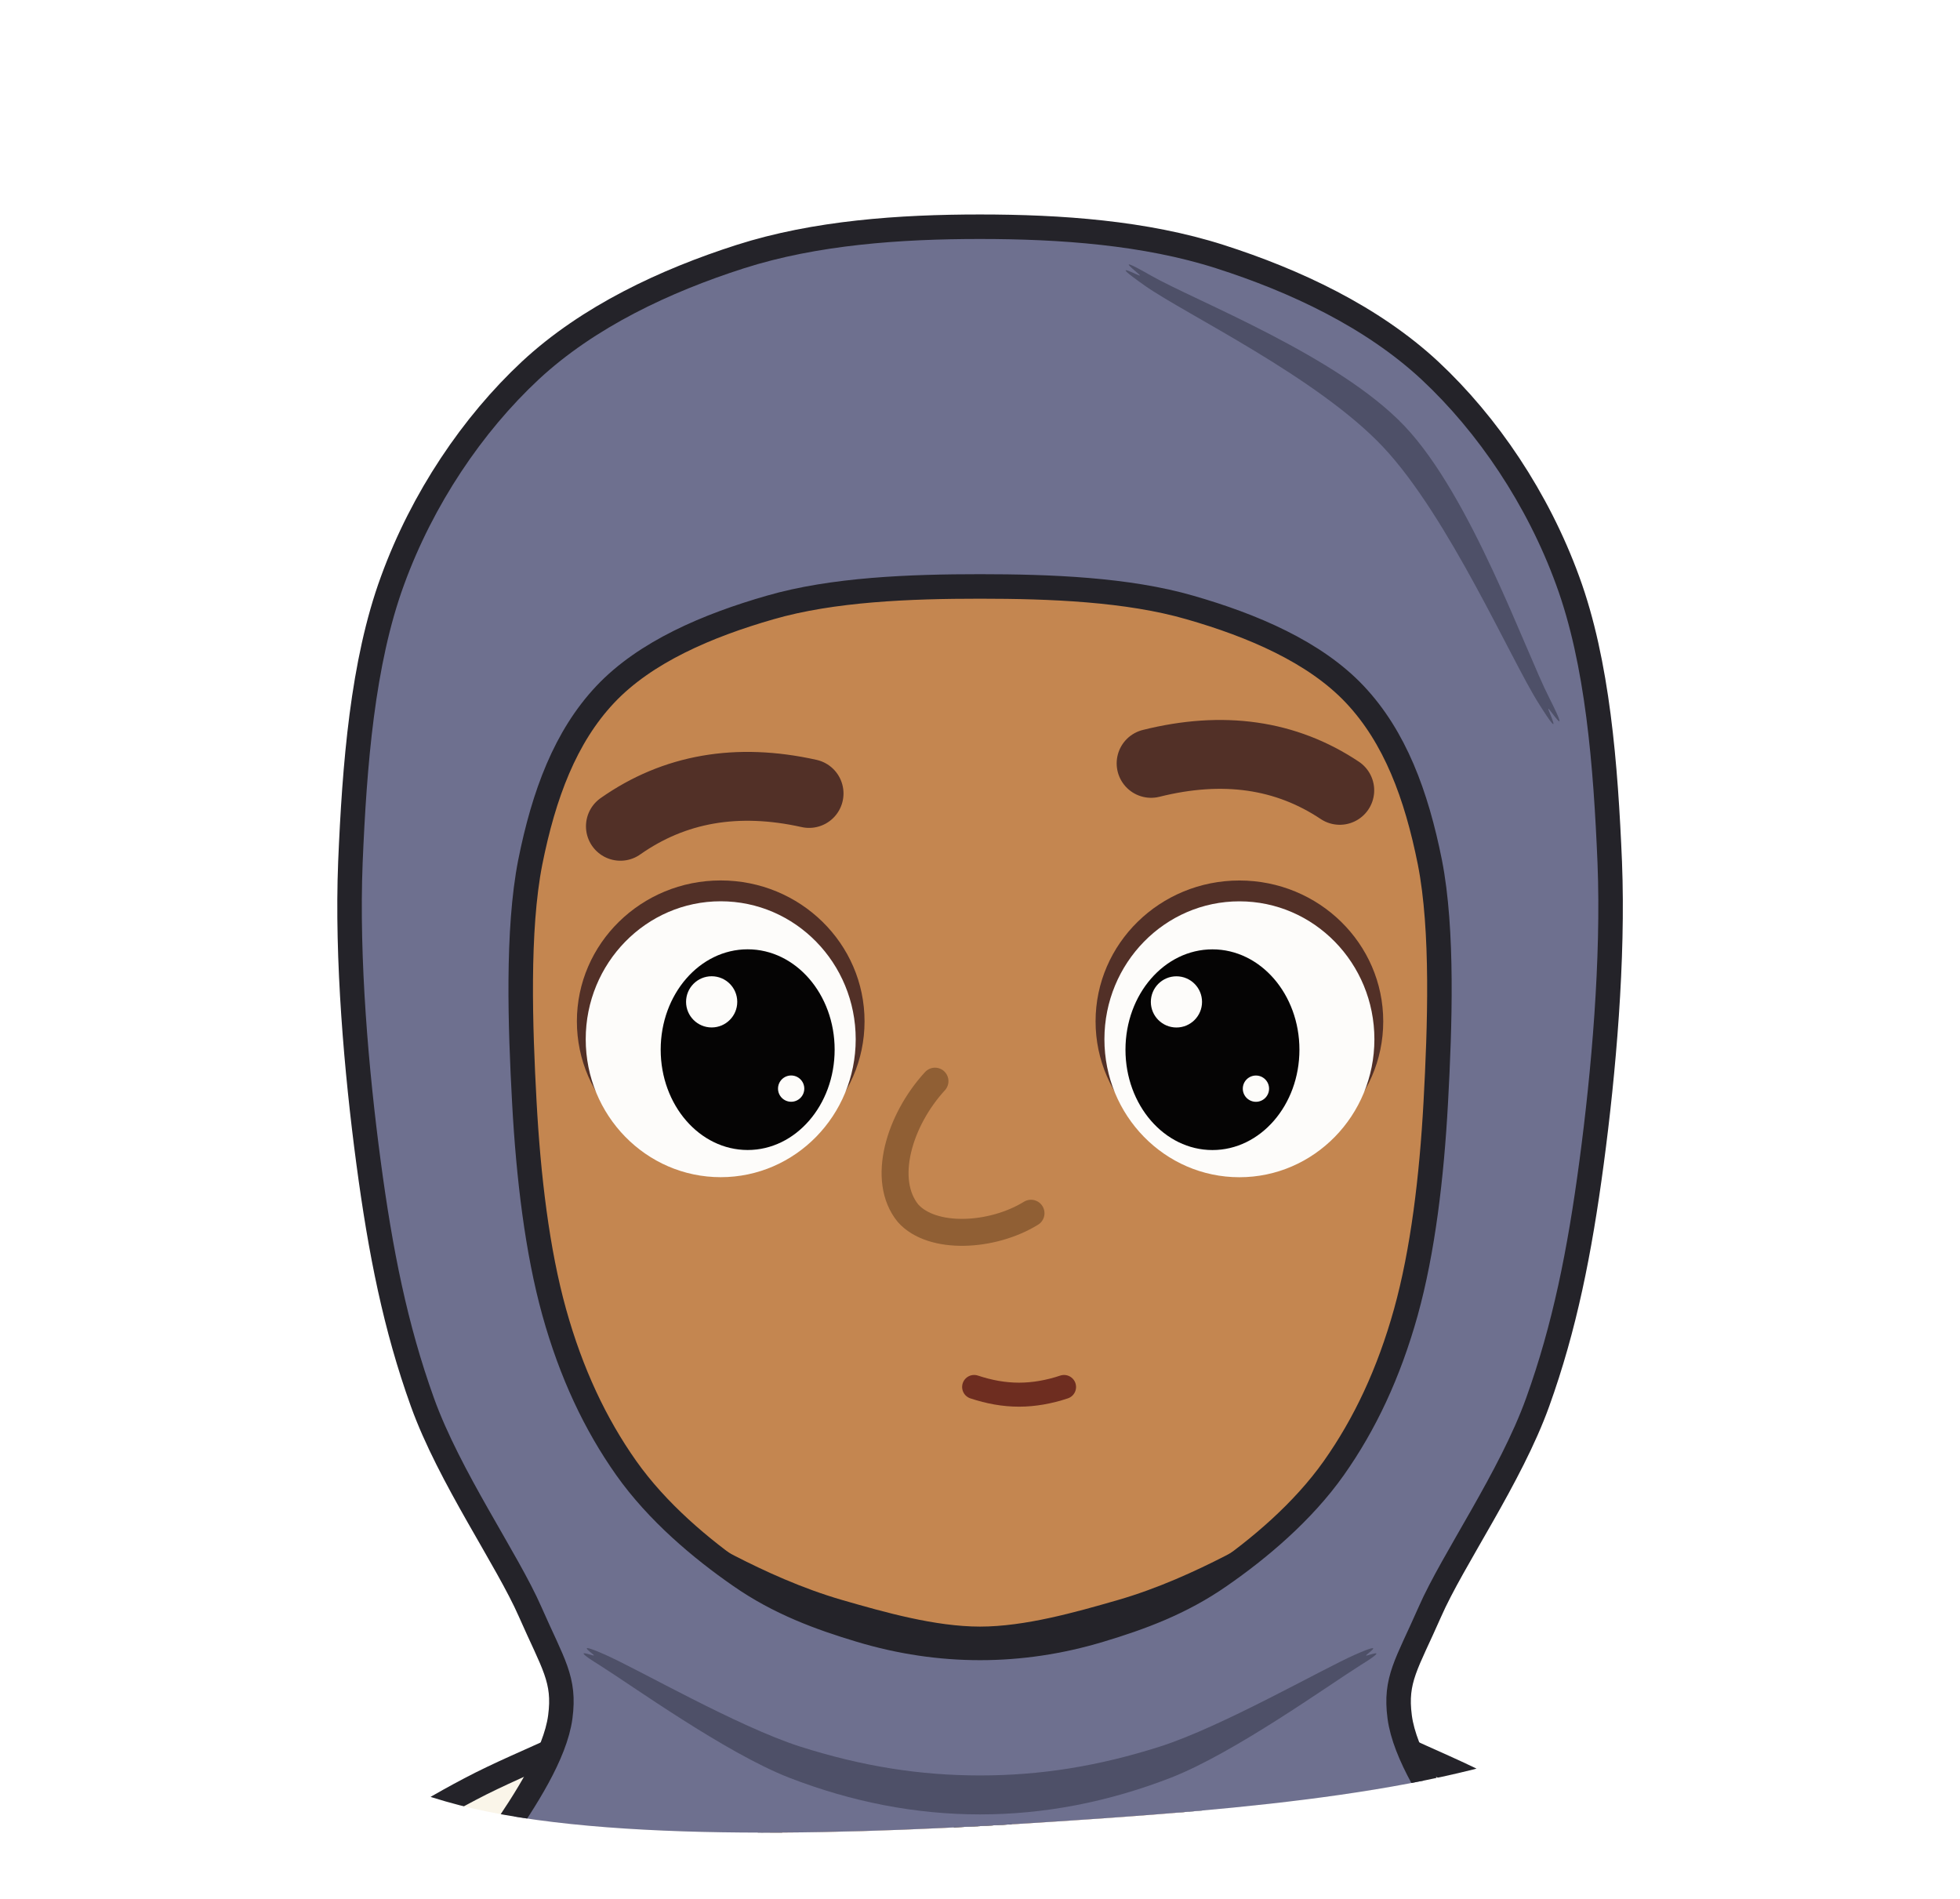
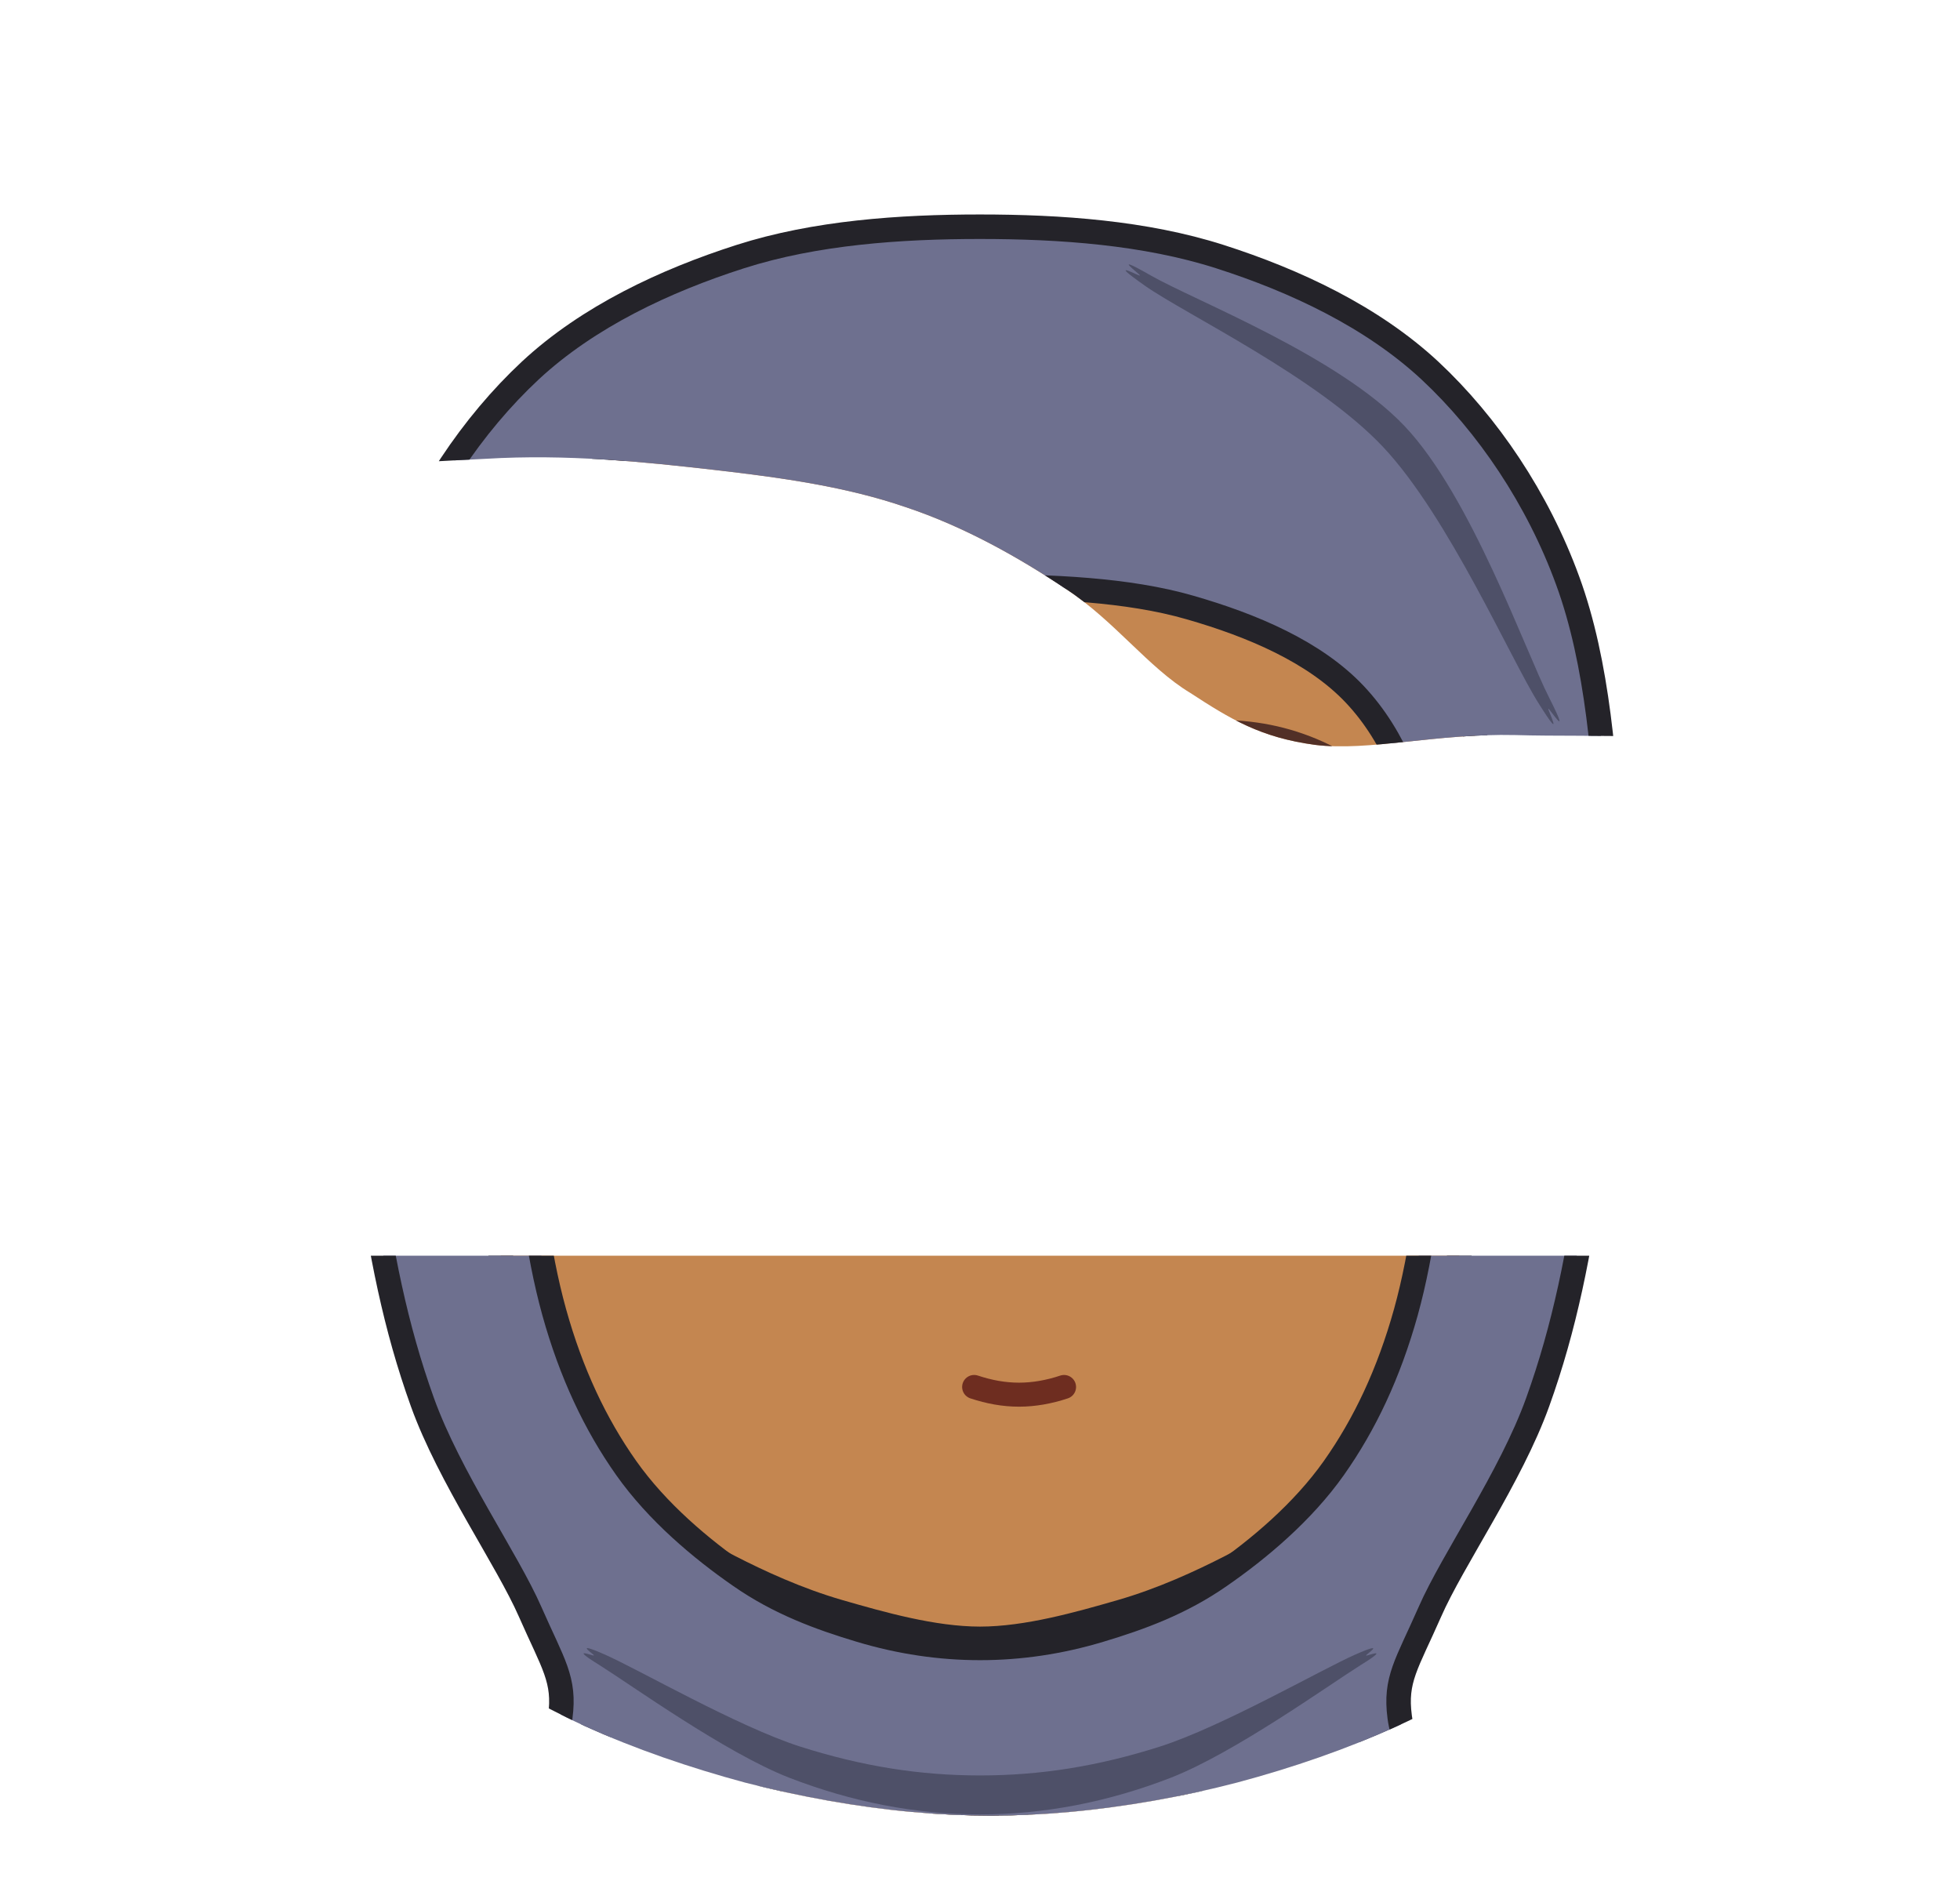
<svg xmlns="http://www.w3.org/2000/svg" viewBox="0 0 320 310" width="320" height="310">
  <defs>
    <clipPath id="cd20b">
      <rect x="-4000" y="-4000" width="9000" height="9000" />
    </clipPath>
    <clipPath id="cd20cr">
-       <path d="M958.68 608.55C960.56 661.34 912.35 708.47 880.57 752.92C848.52 797.09 825.63 847.45 767.72 874.39C709.54 901.59 615.01 909.13 532.05 914.52C449.37 919.90 336.24 924.21 270.26 907.24C204.54 890.28 174.37 855.26 136.94 812.71C99.50 770.15 48.33 703.63 45.63 651.91C43.21 600.20 90.34 546.34 120.78 502.43C151.48 458.80 174.37 415.44 228.78 389.31C283.19 362.92 368.30 347.84 447.48 344.87C526.66 341.91 634.13 355.65 704.43 371.00C774.45 386.08 826.43 396.59 868.99 436.18C911.27 475.77 956.79 555.76 958.68 608.55Z" />
+       <path d="M938.21 615.82C955.18 585.39 971.87 535.56 958.41 507.01C944.94 478.46 894.84 456.65 857.95 444.80C820.78 432.68 771.49 435.91 736.48 434.83C701.46 434.02 671.84 442.10 647.86 439.14C623.89 435.91 610.70 427.83 592.65 416.25C574.34 404.93 559.25 384.20 538.25 370.46C517.51 356.72 493.27 342.72 467.41 334.10C441.29 325.21 413.27 321.17 382.30 317.67C351.60 314.17 317.66 310.67 281.84 312.82C245.75 314.71 201.85 315.78 166.56 329.25C131.28 342.72 91.42 364.80 69.87 393.62C48.59 422.44 32.97 464.73 37.55 502.16C42.13 539.87 77.41 587.54 97.08 618.52C117.01 649.76 142.86 668.61 156.33 689.35C169.53 709.82 168.18 724.63 177.61 741.60C187.03 758.84 198.61 776.08 212.89 791.97C227.16 807.59 244.40 822.94 263.25 836.41C281.84 849.61 303.39 862.00 325.47 872.23C347.56 882.20 372.07 890.81 396.04 897.28C420.28 903.47 445.86 908.05 469.83 910.21C493.81 912.36 515.89 912.36 539.86 910.21C563.83 908.05 589.69 903.47 613.66 897.28C637.90 890.81 662.14 882.20 684.22 872.23C706.58 862.00 727.86 849.61 746.71 836.41C765.56 822.94 782.80 807.59 796.81 791.97C811.08 776.08 822.12 758.57 832.09 741.60C842.06 724.63 839.09 710.36 856.87 689.35C874.38 668.61 921.24 646.26 938.21 615.82Z" />
      <path d="M-473.50 -700.97L1473.50 -700.97L1473.50 664.63L-473.50 664.63Z" />
    </clipPath>
    <clipPath id="cd20s">
      <path d="M500 917.1L616.5 850.9C621.8 853.2 636.8 859.1 648.3 864.2C659.7 869.3 672.5 875.4 685.3 881.4C698.1 887.3 712.5 893.3 725 899.9C737.6 906.5 750.8 914.3 760.8 921.1C770.7 927.9 778 934.3 784.6 941C791.2 947.6 795.8 954.2 800.5 960.8C805.1 967.4 808.6 974.1 812.4 980.7C816.1 987.2 821.2 996.8 823 1000L177 1000C178.8 996.8 183.9 987.2 187.6 980.7C191.4 974.1 194.9 967.4 199.5 960.8C204.2 954.2 208.8 947.6 215.4 941C222 934.3 229.3 927.9 239.2 921.1C249.2 914.3 262.4 906.5 275 899.9C287.5 893.3 301.9 887.3 314.7 881.4C327.5 875.4 340.3 869.3 351.7 864.2C363.2 859.1 378.2 853.2 383.5 850.9L500 917.1Z" fill="#FAF5E9" stroke="#242329" stroke-width="10.82" stroke-linejoin="round" stroke-linecap="round" transform="translate(500 1014) scale(0.86) translate(-500 -1000)" />
      <path d="M378.2 858.9C378.7 854.5 378.7 839.9 380.9 832.4C383.1 824.9 389.7 817 391.5 813.9C395 817 404.7 826.2 412.6 832.4C420.6 838.6 430.3 845.2 439.1 850.9C447.9 856.7 457.2 862 465.6 866.8C474 871.7 485.4 877.9 489.4 880.1C489.9 886.2 491.6 911 492.1 917.1C484.6 914 461.2 905.7 447.1 898.6C432.9 891.5 418.8 881.4 407.3 874.8C395.9 868.2 383.1 861.5 378.2 858.9ZM621.8 858.9C621.3 854.5 621.3 839.9 619.1 832.4C616.9 824.9 610.3 817 608.5 813.9C605 817 595.3 826.2 587.4 832.4C579.4 838.6 569.7 845.2 560.9 850.9C552.1 856.7 542.8 862 534.4 866.8C526 871.7 514.6 877.9 510.6 880.1C510.1 886.2 508.4 911 507.9 917.1C515.4 914 538.8 905.7 552.9 898.6C567.1 891.5 581.2 881.4 592.7 874.8C604.1 868.2 616.9 861.5 621.8 858.9Z" fill="#B7B3A9" transform="translate(500 1014) scale(0.86) translate(-500 -1000)" />
      <path d="M492.1 911.8L507.9 911.8L507.9 1000L492.1 1000Z" fill="#B7B3A9" transform="translate(500 1014) scale(0.86) translate(-500 -1000)" />
    </clipPath>
    <clipPath id="cd20eL">
      <ellipse cx="385.5" cy="569" rx="59.6" ry="60.9" />
    </clipPath>
    <clipPath id="cd20eR">
      <ellipse cx="614.5" cy="569" rx="59.6" ry="60.9" />
    </clipPath>
    <filter id="cd20bl" x="-60%" y="-90%" width="220%" height="280%">
      <feGaussianBlur stdDeviation="15" />
    </filter>
    <clipPath id="cd20eo">
      <path d="M-1000 -1000H2000V2000H-1000Z" />
    </clipPath>
    <clipPath id="cd20ck">
      <ellipse cx="385.5" cy="561.1" rx="66.5" ry="65.2" />
      <ellipse cx="385.5" cy="569" rx="62.6" ry="63.9" />
      <ellipse cx="614.5" cy="561.1" rx="66.5" ry="65.2" />
      <ellipse cx="614.5" cy="569" rx="62.6" ry="63.9" />
    </clipPath>
    <clipPath id="cd20pa" transform="scale(2.32558) translate(55 107)">
-       <path d="M329.6 184.3C330.3 203.8 312.5 221.2 300.7 237.6C288.9 254.0 280.4 272.6 259.0 282.6C237.5 292.6 202.5 295.4 171.9 297.4C141.3 299.4 99.4 301.0 75.0 294.7C50.7 288.4 39.6 275.5 25.7 259.8C11.9 244.0 -7.0 219.4 -8.0 200.3C-8.9 181.2 8.5 161.3 19.8 145.0C31.1 128.9 39.6 112.8 59.7 103.2C79.8 93.4 111.3 87.8 140.6 86.8C169.9 85.7 209.6 90.7 235.6 96.4C261.5 102.0 280.7 105.9 296.5 120.5C312.1 135.2 328.9 164.7 329.6 184.3Z" />
+       <path d="M322.0 187.0C328.3 175.7 334.5 157.3 329.5 146.7C324.5 136.2 306.0 128.1 292.4 123.7C278.6 119.2 260.4 120.4 247.4 120.0C234.5 119.7 223.5 122.7 214.7 121.6C205.8 120.4 200.9 117.4 194.3 113.1C187.5 109.0 181.9 101.3 174.1 96.2C166.5 91.1 157.5 86.0 147.9 82.8C138.3 79.5 127.9 78.0 116.5 76.7C105.1 75.4 92.6 74.1 79.3 74.9C66.0 75.6 49.7 76.0 36.7 81.0C23.6 86.0 8.9 94.1 0.9 104.8C-6.9 115.4 -12.7 131.1 -11.0 144.9C-9.3 158.9 3.7 176.5 11.0 187.9C18.4 199.5 27.9 206.5 32.9 214.1C37.8 221.7 37.3 227.2 40.8 233.5C44.3 239.8 48.5 246.2 53.8 252.1C59.1 257.9 65.5 263.5 72.5 268.5C79.3 273.4 87.3 278.0 95.5 281.8C103.6 285.5 112.7 288.6 121.6 291.0C130.5 293.3 140.0 295.0 148.8 295.8C157.7 296.6 165.9 296.6 174.7 295.8C183.6 295.0 193.2 293.3 202.0 291.0C211.0 288.6 220.0 285.5 228.1 281.8C236.4 278.0 244.3 273.4 251.2 268.5C258.2 263.5 264.6 257.9 269.8 252.1C275.0 246.2 279.1 239.7 282.8 233.5C286.5 227.2 285.4 221.9 292.0 214.1C298.4 206.5 315.8 198.2 322.0 187.0Z" />
      <path d="M-200 -300L520 -300L520 205L-200 205Z" />
    </clipPath>
  </defs>
  <g transform="translate(-55 -107) scale(0.43)" clip-path="url(#cd20pa)">
    <g clip-path="url(#cd20b)">
      <g transform="translate(500 1014) scale(0.86) translate(-500 -1000)">
        <g clip-path="url(#cd20cr)">
          <g transform="translate(0 0.06)">
            <path d="M500 800.6C525.6 800.6 558.7 802.4 576.8 804.6C594.9 806.8 601.5 805.3 608.5 813.9C615.6 822.5 619.6 843.4 619.1 856.2C618.7 869 625.8 880.5 605.9 890.7C586 900.8 535.3 917.1 500 917.1C464.7 917.1 414 900.8 394.1 890.7C374.2 880.5 381.3 869 380.9 856.2C380.4 843.4 384.4 822.5 391.5 813.9C398.5 805.3 405.1 806.8 423.2 804.6C441.3 802.4 474.4 800.6 500 800.6Z" fill="#B7B3A9" />
          </g>
        </g>
        <g clip-path="url(#cd20cr)">
          <g transform="translate(0 0.06)">
            <path d="M407.3 768.9L407.3 935.7Q407.3 967.4 439.1 967.4L560.9 967.4Q592.7 967.4 592.7 935.7L592.7 768.9Z" fill="#C48650" stroke="#242329" stroke-width="10.82" stroke-linejoin="round" stroke-linecap="round" />
            <ellipse cx="500" cy="811.2" rx="92.7" ry="60.9" fill="#905F34" />
          </g>
        </g>
        <g transform="matrix(1 0.0001 -0.0001 1 0.08335 0.01754)">
          <path d="M500 255.3C526.5 255.3 554.7 258.6 579.4 265.9C604.1 273.2 628.8 284 648.3 299C667.7 314 684.4 334.9 695.9 355.9C707.4 376.8 712.9 400 717.1 424.7C721.3 449.4 720.8 475.5 721.1 504.1C721.3 532.8 720 570.3 718.4 596.8C716.9 623.3 714.2 645.3 711.8 663C709.4 680.6 708.9 689.5 703.8 702.7C698.8 715.9 688.2 732.5 681.3 742.4C674.5 752.3 669.8 755.6 662.8 762.3C655.9 768.9 648.4 775.5 639.7 782.1C630.9 788.7 623.4 795.4 610.5 802C597.6 808.6 580.6 816.5 562.2 821.8C543.8 827.1 520.7 833.7 500 833.7C479.3 833.7 456.2 827.1 437.8 821.8C419.4 816.5 402.4 808.6 389.5 802C376.6 795.4 369.1 788.7 360.3 782.1C351.6 775.5 344.1 768.9 337.2 762.3C330.2 755.6 325.5 752.3 318.7 742.4C311.8 732.5 301.2 715.9 296.2 702.7C291.1 689.5 290.6 680.6 288.2 663C285.8 645.3 283.1 623.3 281.6 596.8C280 570.3 278.7 532.8 278.9 504.1C279.2 475.5 278.7 449.4 282.9 424.7C287.1 400 292.6 376.8 304.1 355.9C315.6 334.9 332.3 314 351.7 299C371.2 284 395.9 273.2 420.6 265.9C445.3 258.6 473.5 255.3 500 255.3Z" fill="#C48650" data-sk="1" stroke="#242329" stroke-width="10.82" stroke-linejoin="round" stroke-linecap="round" />
        </g>
        <g clip-path="url(#cd20cr)">
          <g transform="translate(0 0.13)">
            <path d="M500 917.1L616.5 850.9C621.8 853.2 636.8 859.1 648.3 864.2C659.7 869.3 672.5 875.4 685.3 881.4C698.1 887.3 712.5 893.3 725 899.9C737.6 906.5 750.8 914.3 760.8 921.1C770.7 927.9 778 934.3 784.6 941C791.2 947.6 795.8 954.2 800.5 960.8C805.1 967.4 808.6 974.1 812.4 980.7C816.1 987.2 821.2 996.8 823 1000L177 1000C178.8 996.8 183.9 987.2 187.6 980.7C191.4 974.1 194.9 967.4 199.5 960.8C204.2 954.2 208.8 947.6 215.4 941C222 934.3 229.3 927.9 239.2 921.1C249.2 914.3 262.4 906.5 275 899.9C287.5 893.3 301.9 887.3 314.7 881.4C327.5 875.4 340.3 869.3 351.7 864.2C363.2 859.1 378.2 853.2 383.5 850.9L500 917.1Z" fill="#FAF5E9" stroke="#242329" stroke-width="10.82" stroke-linejoin="round" stroke-linecap="round" />
            <path d="M378.2 858.9C378.7 854.5 378.7 839.9 380.9 832.4C383.1 824.9 389.7 817 391.5 813.9C395 817 404.7 826.2 412.6 832.4C420.6 838.6 430.3 845.2 439.1 850.9C447.9 856.7 457.2 862 465.6 866.8C474 871.7 485.4 877.9 489.4 880.1C489.9 886.2 491.6 911 492.1 917.1C484.6 914 461.2 905.7 447.1 898.6C432.9 891.5 418.8 881.4 407.3 874.8C395.9 868.2 383.1 861.5 378.2 858.9ZM621.8 858.9C621.3 854.5 621.3 839.9 619.1 832.4C616.9 824.9 610.3 817 608.5 813.9C605 817 595.3 826.2 587.4 832.4C579.4 838.6 569.7 845.2 560.9 850.9C552.1 856.7 542.8 862 534.4 866.8C526 871.7 514.6 877.9 510.6 880.1C510.1 886.2 508.4 911 507.9 917.1C515.4 914 538.8 905.7 552.9 898.6C567.1 891.5 581.2 881.4 592.7 874.8C604.1 868.2 616.9 861.5 621.8 858.9Z" fill="#B7B3A9" />
            <path d="M492.1 911.8L507.9 911.8L507.9 1000L492.1 1000Z" fill="#B7B3A9" />
          </g>
        </g>
        <g transform="matrix(1 0.0001 -0.0001 1 0.08335 0.01754)">
          <g filter="url(#cd20bl)">
            <ellipse cx="330.6" cy="668.3" rx="35.7" ry="19.9" fill="#D07548" opacity="0.000" transform="matrix(0.4 0 0 0.4 198.36 400.98)" />
          </g>
          <g filter="url(#cd20bl)">
            <ellipse cx="669.4" cy="668.3" rx="35.7" ry="19.9" fill="#D07548" opacity="0.000" transform="matrix(0.4 0 0 0.4 401.64 400.98)" />
          </g>
        </g>
        <g transform="matrix(1 0.0001 -0.0001 1 0.08335 0.01754)">
          <g clip-path="url(#cd20eo)" display="inline">
            <g>
              <ellipse cx="385.5" cy="561.1" rx="63.5" ry="62.2" fill="#523027" />
              <ellipse cx="385.5" cy="569" rx="59.6" ry="60.9" fill="#FDFCFA" />
              <g clip-path="url(#cd20eL)">
                <g transform="translate(0.00 0.00)">
                  <ellipse cx="397.4" cy="573.6" rx="38.4" ry="44.3" fill="#050404" />
                  <circle cx="381.5" cy="552.5" r="11.3" fill="#FDFCFA" />
                  <circle cx="416.6" cy="590.8" r="5.8" fill="#FDFCFA" />
                </g>
              </g>
            </g>
            <g>
              <ellipse cx="614.5" cy="561.1" rx="63.5" ry="62.2" fill="#523027" />
              <ellipse cx="614.5" cy="569" rx="59.6" ry="60.9" fill="#FDFCFA" />
              <g clip-path="url(#cd20eR)">
                <g transform="translate(0.00 0.00)">
                  <ellipse cx="602.6" cy="573.6" rx="38.4" ry="44.3" fill="#050404" />
                  <circle cx="586.7" cy="552.5" r="11.3" fill="#FDFCFA" />
                  <circle cx="621.8" cy="590.8" r="5.8" fill="#FDFCFA" />
                </g>
              </g>
            </g>
          </g>
          <g clip-path="url(#cd20ck)">
            <g>
              <path d="M312.7 618C312.7 669.6 458.3 669.6 458.3 618Q385.5 596.8 312.7 618ZM541.7 618C541.7 669.6 687.3 669.6 687.3 618Q614.5 596.8 541.7 618Z" fill="#C48650" display="none" />
            </g>
          </g>
          <path fill="none" stroke="#523027" stroke-linecap="round" stroke-linejoin="round" display="none" />
          <path fill="none" stroke="#523027" stroke-width="30.4" stroke-linecap="round" stroke-linejoin="round" d="M341.2 475.0Q376.9 449.9 424.5 460.5M658.8 459.1Q623.1 435.3 575.5 447.2" transform="translate(0 0.00)" />
          <g>
            <path d="M480.1 587.5C464.3 604.7 456.3 631.2 468.2 645.8C478.8 657.7 505.3 656.4 522.5 645.8" fill="none" stroke="#905F34" stroke-width="11.9" stroke-linecap="round" stroke-linejoin="round" />
          </g>
          <path fill="#6E2D20" stroke="#6E2D20" stroke-linejoin="round" stroke-linecap="round" d="M497.4 722.5C504.0 724.7 510.6 725.9 517.2 725.9C523.8 725.9 530.5 724.7 537.1 722.5C530.5 724.7 523.8 725.9 517.2 725.9C510.6 725.9 504.0 724.7 497.4 722.5Z" stroke-width="10.60" />
          <path fill="#FDFCFA" display="none" />
          <g>
            <path d="M469.6 731.4Q500 714.2 530.4 731.4Q500 745.1 469.6 731.4Z" fill="#D9604A" display="none" />
          </g>
        </g>
        <g transform="matrix(1 0.0001 -0.0001 1 0.08335 0.01754)">
          <path d="M772.7 1000C681.8 1000 318.2 1000 227.3 1000C230.8 994.1 238.3 977.9 248.5 964.8C258.6 951.6 277.2 937.2 288.2 921.1C299.2 905 312.5 884.7 314.7 868.2C316.9 851.6 311.6 845 301.4 821.8C291.3 798.7 265.7 762.3 253.8 729.2C241.9 696.1 235.3 663 230 623.3C224.7 583.6 220.3 533.7 222 490.9C223.8 448.1 227.3 402.7 240.6 366.5C253.8 330.3 275.9 297.6 301.4 273.8C327 250 361 234.1 394.1 223.5C427.2 212.9 464.7 210.3 500 210.3C535.3 210.3 572.8 212.9 605.9 223.5C639 234.1 673 250 698.6 273.8C724.1 297.6 746.2 330.3 759.4 366.5C772.7 402.7 776.2 448.1 778 490.9C779.7 533.7 775.3 583.6 770 623.3C764.7 663 758.1 696.1 746.2 729.2C734.3 762.3 708.7 798.7 698.6 821.8C688.4 845 683.1 851.6 685.3 868.2C687.5 884.7 700.8 905 711.8 921.1C722.8 937.2 741.4 951.6 751.5 964.8C761.7 977.9 769.2 994.1 772.7 1000ZM500 369.1C530.9 369.1 565.1 370.4 592.7 378.4C620.2 386.3 647.8 398 665.5 416.8C683.1 435.5 692.6 460.9 698.6 490.9C704.5 520.9 703 563.7 701.2 596.8C699.4 629.9 695.5 662.5 688 689.5C680.5 716.4 669.9 738.9 656.2 758.3C642.5 777.7 623.1 794 605.9 805.9C588.7 817.9 570.6 824.5 552.9 829.8C535.3 835.1 517.6 837.7 500 837.7C482.4 837.7 464.7 835.1 447.1 829.8C429.4 824.5 411.3 817.9 394.1 805.9C376.9 794 357.5 777.7 343.8 758.3C330.1 738.9 319.5 716.4 312 689.5C304.5 662.5 300.6 629.9 298.8 596.8C297 563.7 295.5 520.9 301.4 490.9C307.4 460.9 316.9 435.5 334.5 416.8C352.2 398 379.8 386.3 407.3 378.4C434.9 370.4 469.1 369.1 500 369.1Z" fill="#6E708F" fill-rule="evenodd" stroke="#242329" stroke-width="10.82" stroke-linejoin="round" stroke-linecap="round" />
          <path d="M329.5 841C329.9 841.7 317.6 836.4 332 845.3C346.3 854.3 387.5 883.9 415.5 894.9C443.5 905.8 471.8 911.2 500 911.2C528.2 911.2 556.5 905.8 584.5 894.9C612.5 883.9 653.7 854.3 668 845.3C682.4 836.4 670.1 841.7 670.5 841C669.7 841 680.7 834 665.5 840.7C650.4 847.4 607.2 872.3 579.6 881.2C552 890 526.5 894 500 894C473.5 894 448 890 420.4 881.2C392.8 872.3 349.6 847.4 334.5 840.7C319.3 834 330.3 841 329.5 841ZM570.5 231.8C570.9 232.6 554.8 223.7 572.7 236.3C590.6 248.9 648.9 276.7 677.9 307.5C706.8 338.2 734.4 401.5 746.6 420.7C758.7 440 750.2 422.7 750.9 423.1C751 422.3 761.7 438.9 751.2 418.1C740.6 397.3 716.8 329.4 687.5 298.4C658.2 267.4 595 243 575.5 231.9C556.1 220.8 571.4 231.8 570.5 231.8Z" fill="#4E5068" />
        </g>
      </g>
    </g>
    <g clip-path="url(#cd20b)">
      <g transform="translate(0 0.00)" />
    </g>
  </g>
</svg>
